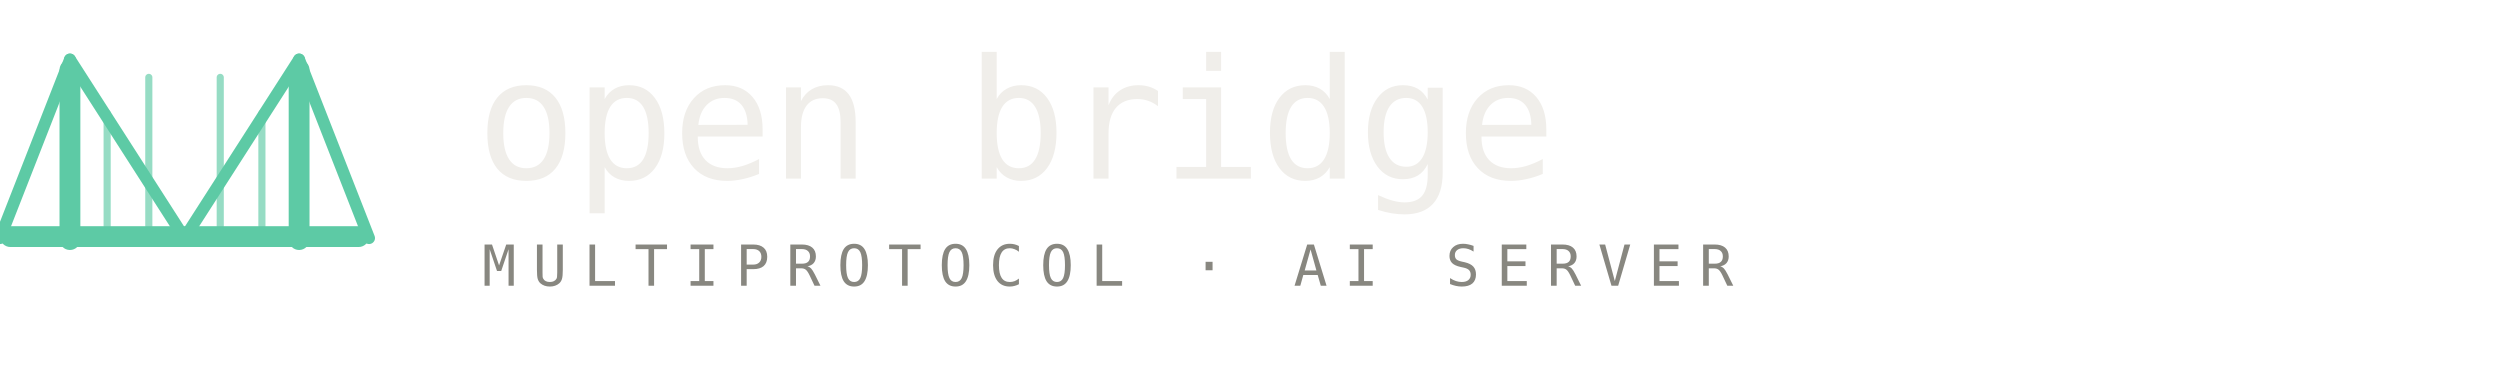
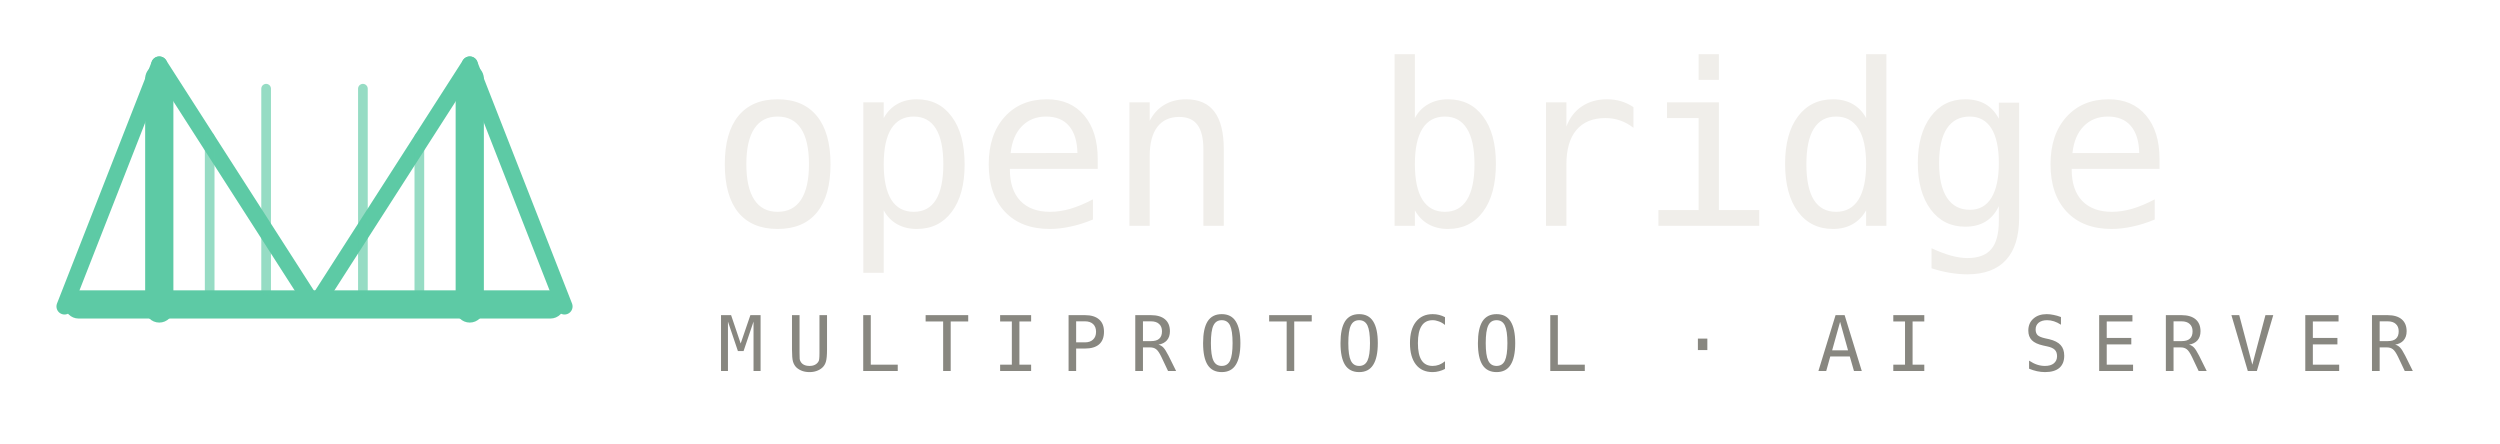
- <svg xmlns="http://www.w3.org/2000/svg" viewBox="0 0 420 64" width="420" height="64" style="background:#111111">
-   <rect x="0" y="38" width="62" height="3.5" rx="1.75" fill="#5DCAA5" />
-   <rect x="10" y="10" width="3.5" height="32" rx="1.75" fill="#5DCAA5" />
-   <rect x="48.5" y="10" width="3.5" height="32" rx="1.75" fill="#5DCAA5" />
-   <line x1="11.75" y1="10" x2="0" y2="40" stroke="#5DCAA5" stroke-width="2" stroke-linecap="round" />
-   <line x1="11.75" y1="10" x2="31" y2="40" stroke="#5DCAA5" stroke-width="2" stroke-linecap="round" />
-   <line x1="50.25" y1="10" x2="31" y2="40" stroke="#5DCAA5" stroke-width="2" stroke-linecap="round" />
-   <line x1="50.25" y1="10" x2="62" y2="40" stroke="#5DCAA5" stroke-width="2" stroke-linecap="round" />
-   <line x1="18" y1="19" x2="18" y2="38" stroke="#5DCAA5" stroke-width="1.2" stroke-linecap="round" opacity="0.65" />
-   <line x1="25" y1="13" x2="25" y2="38" stroke="#5DCAA5" stroke-width="1.2" stroke-linecap="round" opacity="0.65" />
-   <line x1="37" y1="13" x2="37" y2="38" stroke="#5DCAA5" stroke-width="1.2" stroke-linecap="round" opacity="0.65" />
-   <line x1="44" y1="19" x2="44" y2="38" stroke="#5DCAA5" stroke-width="1.2" stroke-linecap="round" opacity="0.65" />
-   <text x="80" y="30" font-family="'DM Mono', monospace" font-size="28" font-weight="500" letter-spacing="-0.4" fill="#f0eeea">open bridge</text>
-   <text x="81" y="48" font-family="'DM Mono', monospace" font-size="9.5" font-weight="300" letter-spacing="2.8" fill="#888780">MULTIPROTOCOL · AI SERVER</text>
+ <svg xmlns="http://www.w3.org/2000/svg" viewBox="0 0 310 55" width="310" height="55" version="1.1" id="svg11">
+   <defs id="defs11" />
+   <rect x="8" y="36" width="62" height="3.5" rx="1.75" fill="#5dcaa5" id="rect1" />
+   <rect x="18" y="8" width="3.5" height="32" rx="1.75" fill="#5dcaa5" id="rect2" />
+   <rect x="56.5" y="8" width="3.5" height="32" rx="1.75" fill="#5dcaa5" id="rect3" />
+   <line x1="19.75" y1="8" x2="8" y2="38" stroke="#5dcaa5" stroke-width="2" stroke-linecap="round" id="line3" />
+   <line x1="19.75" y1="8" x2="39" y2="38" stroke="#5dcaa5" stroke-width="2" stroke-linecap="round" id="line4" />
+   <line x1="58.25" y1="8" x2="39" y2="38" stroke="#5dcaa5" stroke-width="2" stroke-linecap="round" id="line5" />
+   <line x1="58.25" y1="8" x2="70" y2="38" stroke="#5dcaa5" stroke-width="2" stroke-linecap="round" id="line6" />
+   <line x1="26" y1="17" x2="26" y2="36" stroke="#5dcaa5" stroke-width="1.2" stroke-linecap="round" opacity="0.65" id="line7" />
+   <line x1="33" y1="11" x2="33" y2="36" stroke="#5dcaa5" stroke-width="1.2" stroke-linecap="round" opacity="0.65" id="line8" />
+   <line x1="45" y1="11" x2="45" y2="36" stroke="#5dcaa5" stroke-width="1.2" stroke-linecap="round" opacity="0.65" id="line9" />
+   <line x1="52" y1="17" x2="52" y2="36" stroke="#5dcaa5" stroke-width="1.2" stroke-linecap="round" opacity="0.65" id="line10" />
+   <text x="88" y="28" font-family="'DM Mono', monospace" font-size="28px" font-weight="500" letter-spacing="-0.4" fill="#f0eeea" id="text10">open bridge</text>
+   <text x="89" y="46" font-family="'DM Mono', monospace" font-size="9.5px" font-weight="300" letter-spacing="2.8" fill="#888780" id="text11">MULTIPROTOCOL · AI SERVER</text>
</svg>
